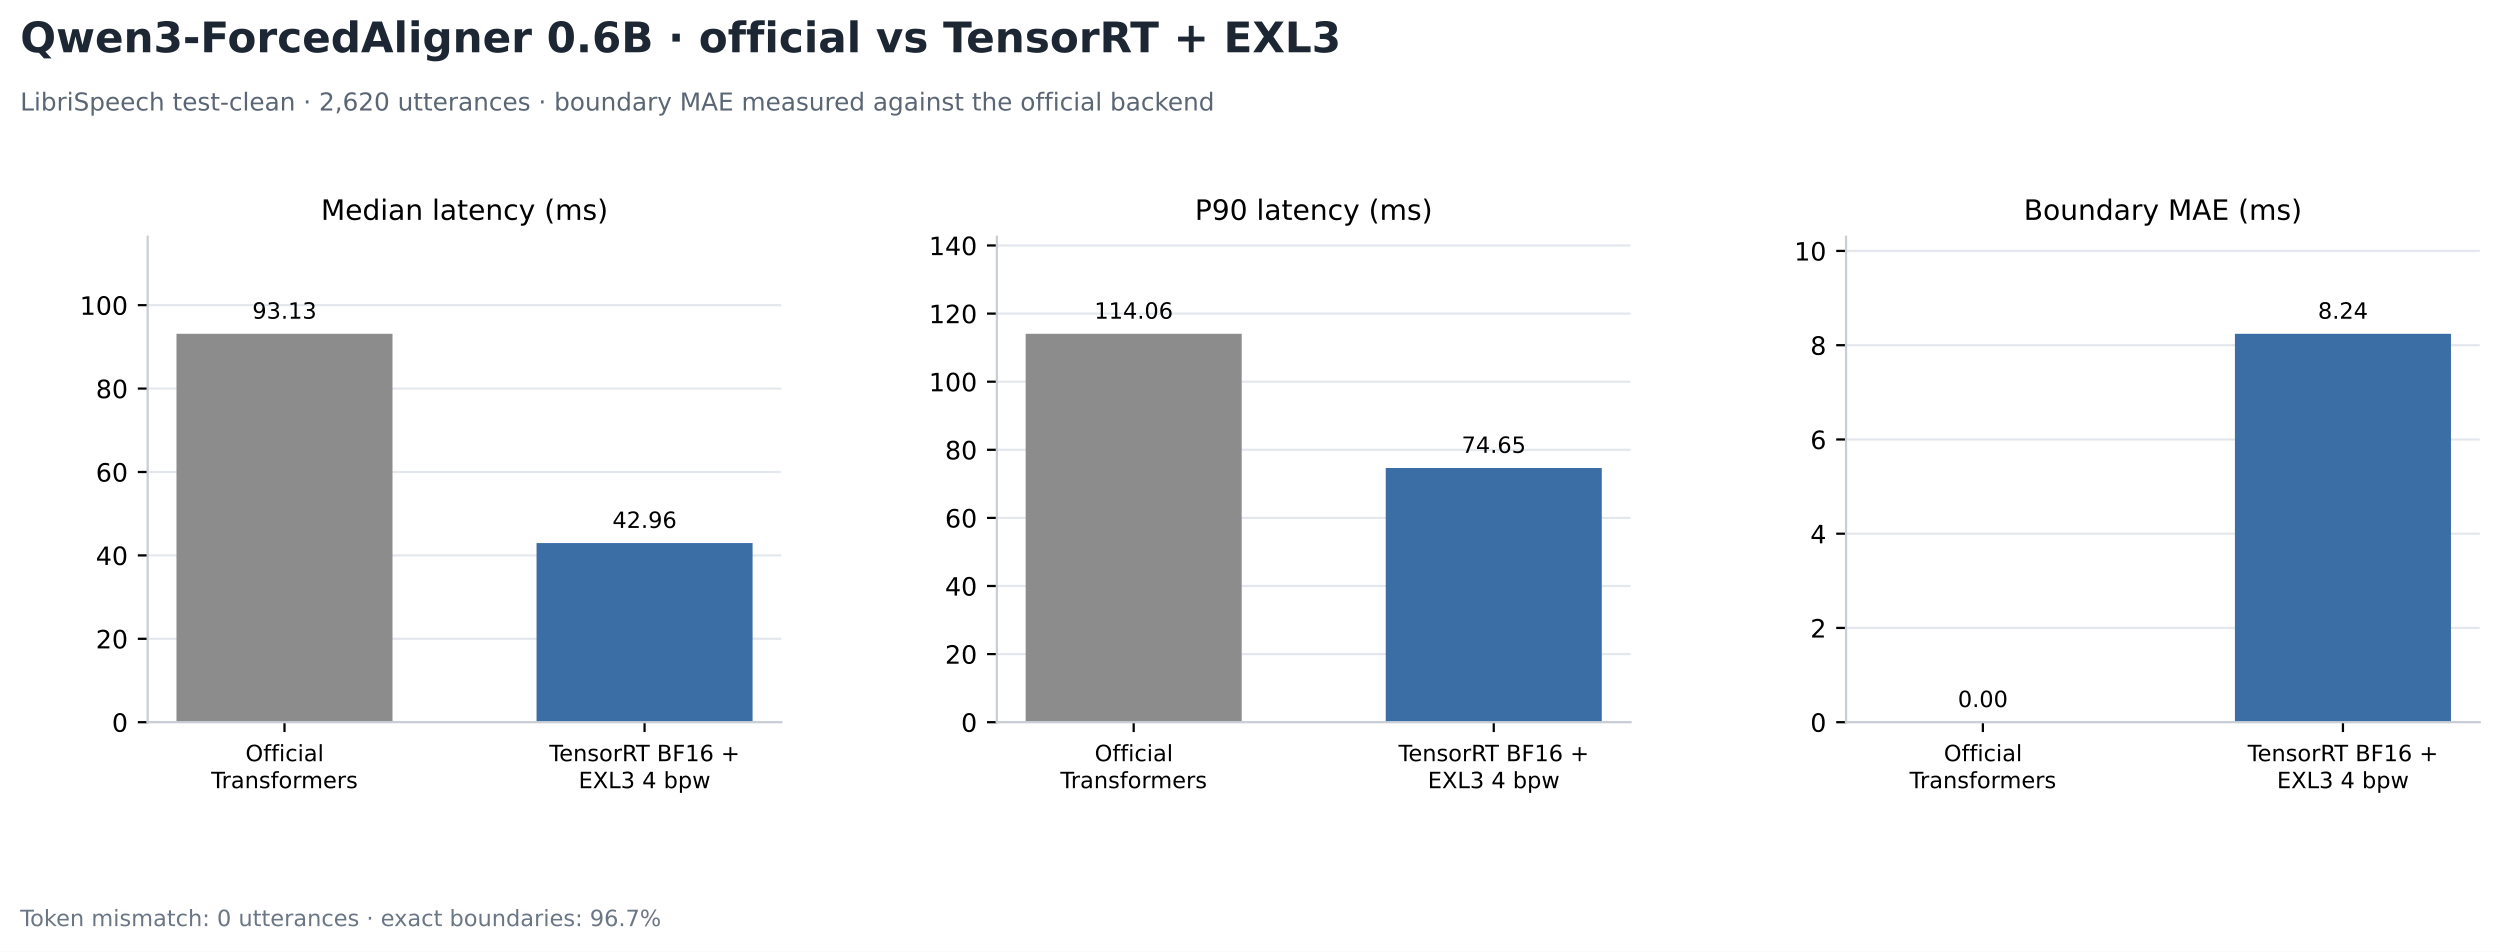
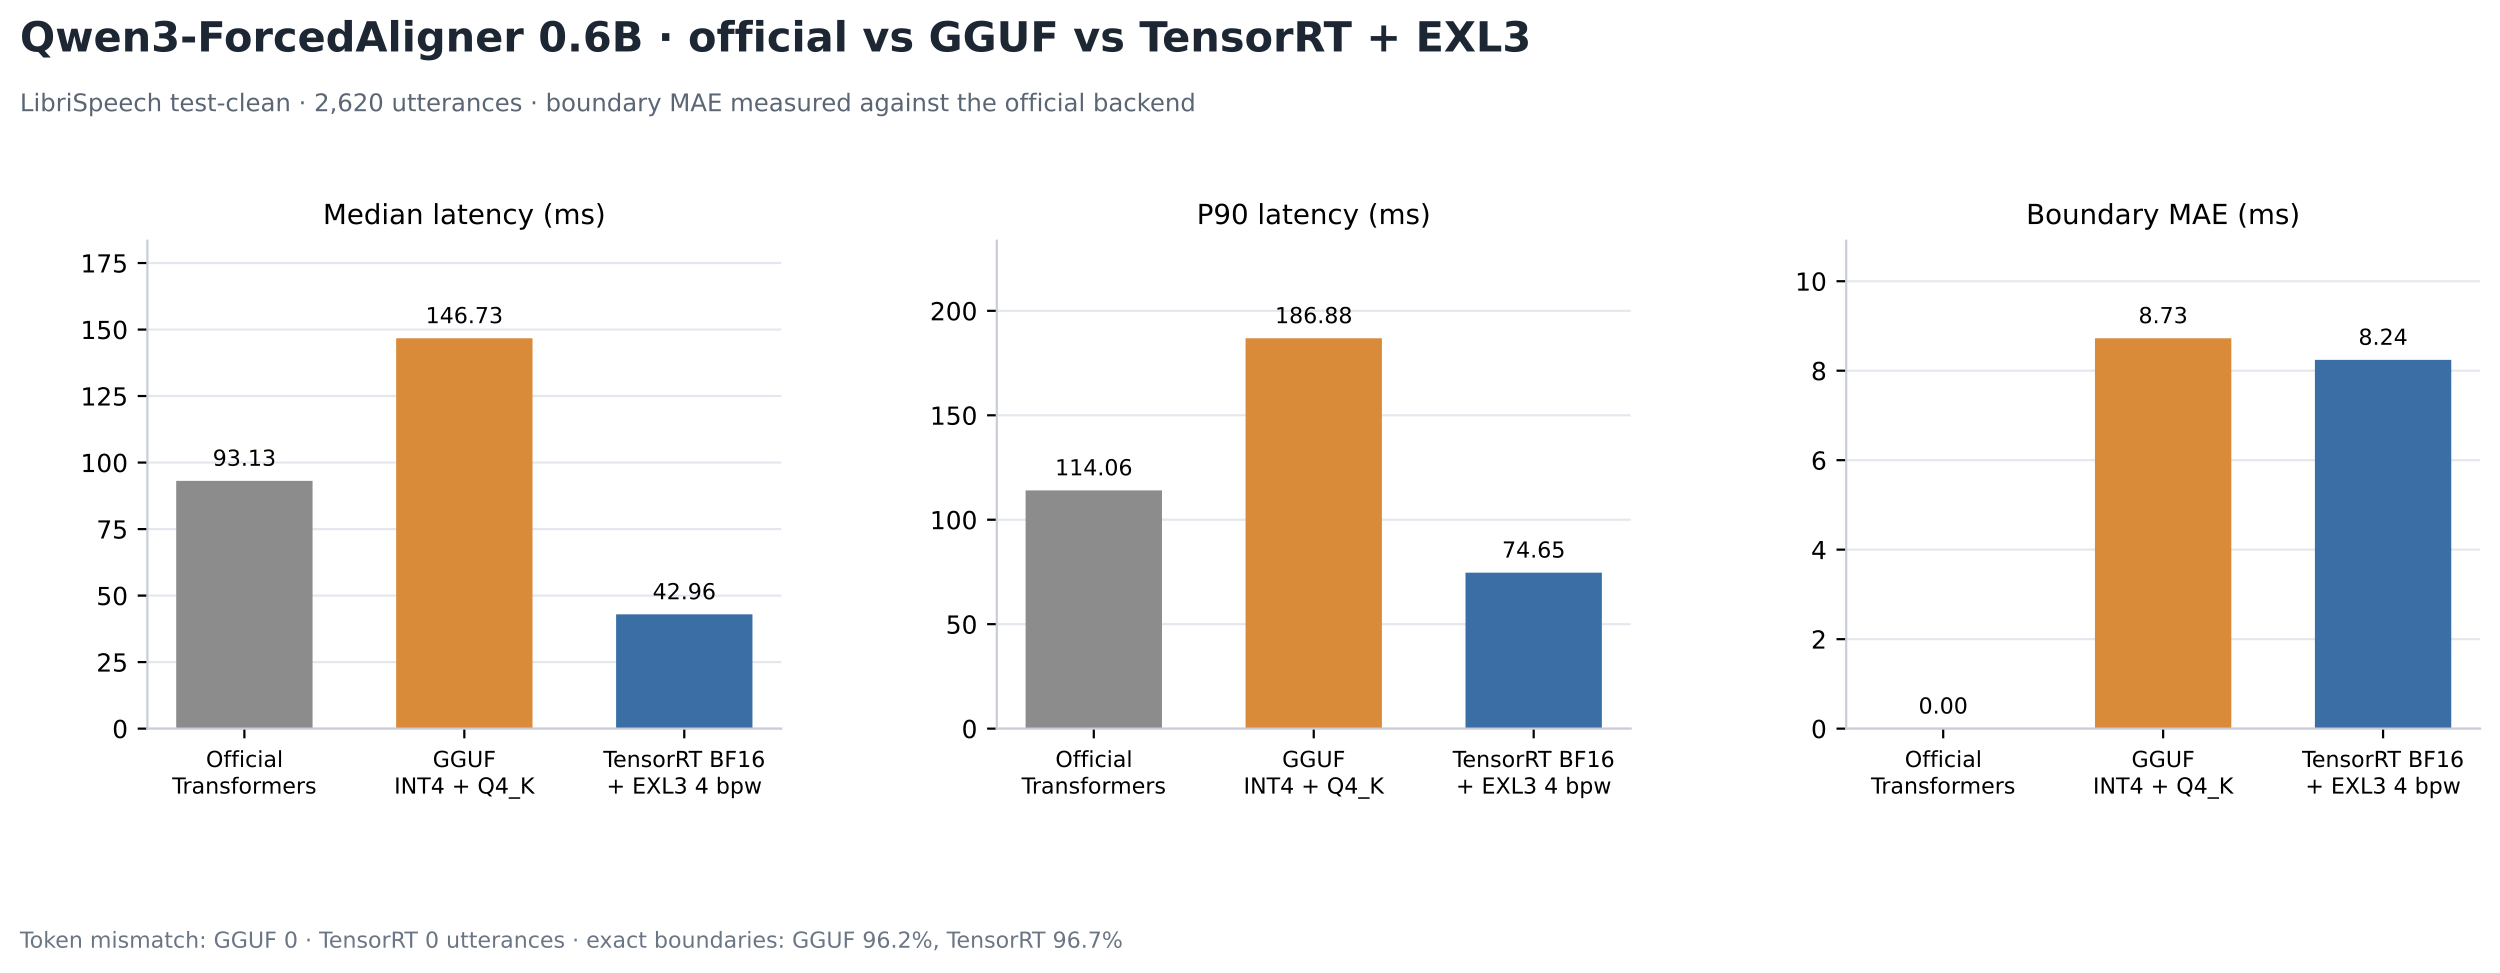
- <svg xmlns="http://www.w3.org/2000/svg" xmlns:xlink="http://www.w3.org/1999/xlink" width="889.848pt" height="338.76pt" viewBox="0 0 889.848 338.76" version="1.1">
+ <svg xmlns="http://www.w3.org/2000/svg" xmlns:xlink="http://www.w3.org/1999/xlink" width="903.744pt" height="351.72pt" viewBox="0 0 903.744 351.72" version="1.1">
  <defs>
    <style type="text/css">*{stroke-linejoin: round; stroke-linecap: butt}</style>
  </defs>
  <g id="figure_1">
    <g id="patch_1">
-       <path d="M 0 338.76 L 889.848 338.76 L 889.848 0 L 0 0 z " style="fill: #ffffff" />
+       <path d="M 0 351.72 L 903.744 351.72 L 903.744 0 L 0 0 z " style="fill: #ffffff" />
    </g>
    <g id="axes_1">
      <g id="patch_2">
-         <path d="M 52.56 257.062 L 278.127 257.062 L 278.127 84.262 L 52.56 84.262 z " style="fill: #ffffff" />
+         <path d="M 53.28 263.398 L 282.428 263.398 L 282.428 86.998 L 53.28 86.998 z " style="fill: #ffffff" />
      </g>
      <g id="matplotlib.axis_1">
        <g id="xtick_1">
          <g id="line2d_1">
            <defs>
-               <path id="md175de8ed1" d="M 0 0 L 0 3.5 " style="stroke: #000000; stroke-width: 0.8" />
+               <path id="ma79b40d5ea" d="M 0 0 L 0 3.5 " style="stroke: #000000; stroke-width: 0.8" />
            </defs>
            <g>
-               <use xlink:href="#md175de8ed1" x="101.262" y="257.062" style="stroke: #000000; stroke-width: 0.8" />
+               <use xlink:href="#ma79b40d5ea" x="88.344" y="263.398" style="stroke: #000000; stroke-width: 0.8" />
            </g>
          </g>
          <g id="text_1">
-             <text style="font-size: 8px; font-family: 'DejaVu Sans'" transform="translate(87.37268 270.9412)">Official</text>
-             <text style="font-size: 8px; font-family: 'DejaVu Sans'" transform="translate(75.17705 280.5434)">Transformers</text>
+             <text style="font-size: 8px; font-family: 'DejaVu Sans'" transform="translate(74.45454 277.2772)">Official</text>
+             <text style="font-size: 8px; font-family: 'DejaVu Sans'" transform="translate(62.25891 286.8794)">Transformers</text>
          </g>
        </g>
        <g id="xtick_2">
          <g id="line2d_2">
            <g>
-               <use xlink:href="#md175de8ed1" x="229.425" y="257.062" style="stroke: #000000; stroke-width: 0.8" />
+               <use xlink:href="#ma79b40d5ea" x="167.854" y="263.398" style="stroke: #000000; stroke-width: 0.8" />
            </g>
          </g>
          <g id="text_2">
-             <text style="font-size: 8px; font-family: 'DejaVu Sans'" transform="translate(195.5291 270.9406)">TensorRT BF16 +</text>
-             <text style="font-size: 8px; font-family: 'DejaVu Sans'" transform="translate(205.9466 280.5428)">EXL3 4 bpw</text>
+             <text style="font-size: 8px; font-family: 'DejaVu Sans'" transform="translate(156.427 277.2766)">GGUF</text>
+             <text style="font-size: 8px; font-family: 'DejaVu Sans'" transform="translate(142.482 286.8781)">INT4 + Q4_K</text>
+           </g>
+         </g>
+         <g id="xtick_3">
+           <g id="line2d_3">
+             <g>
+               <use xlink:href="#ma79b40d5ea" x="247.364" y="263.398" style="stroke: #000000; stroke-width: 0.8" />
+             </g>
+           </g>
+           <g id="text_3">
+             <text style="font-size: 8px; font-family: 'DejaVu Sans'" transform="translate(218.0908 277.2766)">TensorRT BF16</text>
+             <text style="font-size: 8px; font-family: 'DejaVu Sans'" transform="translate(219.262 286.8788)">+ EXL3 4 bpw</text>
          </g>
        </g>
      </g>
      <g id="matplotlib.axis_2">
        <g id="ytick_1">
-           <g id="line2d_3">
-             <path d="M 52.56 257.062 L 278.127 257.062 " clip-path="url(#p3c42b5c8c5)" style="fill: none; stroke: #e4e8ee; stroke-width: 0.8; stroke-linecap: square" />
-           </g>
          <g id="line2d_4">
+             <path d="M 53.28 263.398 L 282.428 263.398 " clip-path="url(#p1f437b893e)" style="fill: none; stroke: #e4e8ee; stroke-width: 0.8; stroke-linecap: square" />
+           </g>
+           <g id="line2d_5">
            <defs>
-               <path id="m5e5b3e5c94" d="M 0 0 L -3.5 0 " style="stroke: #000000; stroke-width: 0.8" />
+               <path id="m1ba418ed7f" d="M 0 0 L -3.5 0 " style="stroke: #000000; stroke-width: 0.8" />
            </defs>
            <g>
-               <use xlink:href="#m5e5b3e5c94" x="52.56" y="257.062" style="stroke: #000000; stroke-width: 0.8" />
-             </g>
-           </g>
-           <g id="text_3">
-             <text style="font-size: 9px; font-family: 'DejaVu Sans'; text-anchor: end" x="45.56" y="260.481" transform="rotate(-0 45.56 260.4806)">0</text>
+               <use xlink:href="#m1ba418ed7f" x="53.28" y="263.398" style="stroke: #000000; stroke-width: 0.8" />
+             </g>
+           </g>
+           <g id="text_4">
+             <text style="font-size: 9px; font-family: 'DejaVu Sans'; text-anchor: end" x="46.28" y="266.817" transform="rotate(-0 46.28 266.8166)">0</text>
          </g>
        </g>
        <g id="ytick_2">
-           <g id="line2d_5">
-             <path d="M 52.56 227.373 L 278.127 227.373 " clip-path="url(#p3c42b5c8c5)" style="fill: none; stroke: #e4e8ee; stroke-width: 0.8; stroke-linecap: square" />
-           </g>
          <g id="line2d_6">
-             <g>
-               <use xlink:href="#m5e5b3e5c94" x="52.56" y="227.373" style="stroke: #000000; stroke-width: 0.8" />
-             </g>
-           </g>
-           <g id="text_4">
-             <text style="font-size: 9px; font-family: 'DejaVu Sans'; text-anchor: end" x="45.56" y="230.792" transform="rotate(-0 45.56 230.7923)">20</text>
+             <path d="M 53.28 239.353 L 282.428 239.353 " clip-path="url(#p1f437b893e)" style="fill: none; stroke: #e4e8ee; stroke-width: 0.8; stroke-linecap: square" />
+           </g>
+           <g id="line2d_7">
+             <g>
+               <use xlink:href="#m1ba418ed7f" x="53.28" y="239.353" style="stroke: #000000; stroke-width: 0.8" />
+             </g>
+           </g>
+           <g id="text_5">
+             <text style="font-size: 9px; font-family: 'DejaVu Sans'; text-anchor: end" x="46.28" y="242.772" transform="rotate(-0 46.28 242.7719)">25</text>
          </g>
        </g>
        <g id="ytick_3">
-           <g id="line2d_7">
-             <path d="M 52.56 197.685 L 278.127 197.685 " clip-path="url(#p3c42b5c8c5)" style="fill: none; stroke: #e4e8ee; stroke-width: 0.8; stroke-linecap: square" />
-           </g>
          <g id="line2d_8">
-             <g>
-               <use xlink:href="#m5e5b3e5c94" x="52.56" y="197.685" style="stroke: #000000; stroke-width: 0.8" />
-             </g>
-           </g>
-           <g id="text_5">
-             <text style="font-size: 9px; font-family: 'DejaVu Sans'; text-anchor: end" x="45.56" y="201.104" transform="rotate(-0 45.56 201.104)">40</text>
+             <path d="M 53.28 215.308 L 282.428 215.308 " clip-path="url(#p1f437b893e)" style="fill: none; stroke: #e4e8ee; stroke-width: 0.8; stroke-linecap: square" />
+           </g>
+           <g id="line2d_9">
+             <g>
+               <use xlink:href="#m1ba418ed7f" x="53.28" y="215.308" style="stroke: #000000; stroke-width: 0.8" />
+             </g>
+           </g>
+           <g id="text_6">
+             <text style="font-size: 9px; font-family: 'DejaVu Sans'; text-anchor: end" x="46.28" y="218.727" transform="rotate(-0 46.28 218.7272)">50</text>
          </g>
        </g>
        <g id="ytick_4">
-           <g id="line2d_9">
-             <path d="M 52.56 167.997 L 278.127 167.997 " clip-path="url(#p3c42b5c8c5)" style="fill: none; stroke: #e4e8ee; stroke-width: 0.8; stroke-linecap: square" />
-           </g>
          <g id="line2d_10">
-             <g>
-               <use xlink:href="#m5e5b3e5c94" x="52.56" y="167.997" style="stroke: #000000; stroke-width: 0.8" />
-             </g>
-           </g>
-           <g id="text_6">
-             <text style="font-size: 9px; font-family: 'DejaVu Sans'; text-anchor: end" x="45.56" y="171.416" transform="rotate(-0 45.56 171.4157)">60</text>
+             <path d="M 53.28 191.264 L 282.428 191.264 " clip-path="url(#p1f437b893e)" style="fill: none; stroke: #e4e8ee; stroke-width: 0.8; stroke-linecap: square" />
+           </g>
+           <g id="line2d_11">
+             <g>
+               <use xlink:href="#m1ba418ed7f" x="53.28" y="191.264" style="stroke: #000000; stroke-width: 0.8" />
+             </g>
+           </g>
+           <g id="text_7">
+             <text style="font-size: 9px; font-family: 'DejaVu Sans'; text-anchor: end" x="46.28" y="194.682" transform="rotate(-0 46.28 194.6825)">75</text>
          </g>
        </g>
        <g id="ytick_5">
-           <g id="line2d_11">
-             <path d="M 52.56 138.308 L 278.127 138.308 " clip-path="url(#p3c42b5c8c5)" style="fill: none; stroke: #e4e8ee; stroke-width: 0.8; stroke-linecap: square" />
-           </g>
          <g id="line2d_12">
-             <g>
-               <use xlink:href="#m5e5b3e5c94" x="52.56" y="138.308" style="stroke: #000000; stroke-width: 0.8" />
-             </g>
-           </g>
-           <g id="text_7">
-             <text style="font-size: 9px; font-family: 'DejaVu Sans'; text-anchor: end" x="45.56" y="141.727" transform="rotate(-0 45.56 141.7273)">80</text>
+             <path d="M 53.28 167.219 L 282.428 167.219 " clip-path="url(#p1f437b893e)" style="fill: none; stroke: #e4e8ee; stroke-width: 0.8; stroke-linecap: square" />
+           </g>
+           <g id="line2d_13">
+             <g>
+               <use xlink:href="#m1ba418ed7f" x="53.28" y="167.219" style="stroke: #000000; stroke-width: 0.8" />
+             </g>
+           </g>
+           <g id="text_8">
+             <text style="font-size: 9px; font-family: 'DejaVu Sans'; text-anchor: end" x="46.28" y="170.638" transform="rotate(-0 46.28 170.6378)">100</text>
          </g>
        </g>
        <g id="ytick_6">
-           <g id="line2d_13">
-             <path d="M 52.56 108.62 L 278.127 108.62 " clip-path="url(#p3c42b5c8c5)" style="fill: none; stroke: #e4e8ee; stroke-width: 0.8; stroke-linecap: square" />
-           </g>
          <g id="line2d_14">
-             <g>
-               <use xlink:href="#m5e5b3e5c94" x="52.56" y="108.62" style="stroke: #000000; stroke-width: 0.8" />
-             </g>
-           </g>
-           <g id="text_8">
-             <text style="font-size: 9px; font-family: 'DejaVu Sans'; text-anchor: end" x="45.56" y="112.039" transform="rotate(-0 45.56 112.039)">100</text>
+             <path d="M 53.28 143.174 L 282.428 143.174 " clip-path="url(#p1f437b893e)" style="fill: none; stroke: #e4e8ee; stroke-width: 0.8; stroke-linecap: square" />
+           </g>
+           <g id="line2d_15">
+             <g>
+               <use xlink:href="#m1ba418ed7f" x="53.28" y="143.174" style="stroke: #000000; stroke-width: 0.8" />
+             </g>
+           </g>
+           <g id="text_9">
+             <text style="font-size: 9px; font-family: 'DejaVu Sans'; text-anchor: end" x="46.28" y="146.593" transform="rotate(-0 46.28 146.593)">125</text>
+           </g>
+         </g>
+         <g id="ytick_7">
+           <g id="line2d_16">
+             <path d="M 53.28 119.129 L 282.428 119.129 " clip-path="url(#p1f437b893e)" style="fill: none; stroke: #e4e8ee; stroke-width: 0.8; stroke-linecap: square" />
+           </g>
+           <g id="line2d_17">
+             <g>
+               <use xlink:href="#m1ba418ed7f" x="53.28" y="119.129" style="stroke: #000000; stroke-width: 0.8" />
+             </g>
+           </g>
+           <g id="text_10">
+             <text style="font-size: 9px; font-family: 'DejaVu Sans'; text-anchor: end" x="46.28" y="122.548" transform="rotate(-0 46.28 122.5483)">150</text>
+           </g>
+         </g>
+         <g id="ytick_8">
+           <g id="line2d_18">
+             <path d="M 53.28 95.085 L 282.428 95.085 " clip-path="url(#p1f437b893e)" style="fill: none; stroke: #e4e8ee; stroke-width: 0.8; stroke-linecap: square" />
+           </g>
+           <g id="line2d_19">
+             <g>
+               <use xlink:href="#m1ba418ed7f" x="53.28" y="95.085" style="stroke: #000000; stroke-width: 0.8" />
+             </g>
+           </g>
+           <g id="text_11">
+             <text style="font-size: 9px; font-family: 'DejaVu Sans'; text-anchor: end" x="46.28" y="98.504" transform="rotate(-0 46.28 98.50362)">175</text>
          </g>
        </g>
      </g>
      <g id="patch_3">
-         <path d="M 62.813 257.062 L 139.711 257.062 L 139.711 118.822 L 62.813 118.822 z " clip-path="url(#p3c42b5c8c5)" style="fill: #8c8c8c" />
+         <path d="M 63.696 263.398 L 112.992 263.398 L 112.992 173.829 L 63.696 173.829 z " clip-path="url(#p1f437b893e)" style="fill: #8c8c8c" />
      </g>
      <g id="patch_4">
-         <path d="M 190.976 257.062 L 267.874 257.062 L 267.874 193.295 L 190.976 193.295 z " clip-path="url(#p3c42b5c8c5)" style="fill: #3b6ea5" />
+         <path d="M 143.206 263.398 L 192.502 263.398 L 192.502 122.278 L 143.206 122.278 z " clip-path="url(#p1f437b893e)" style="fill: #d98b3a" />
      </g>
      <g id="patch_5">
-         <path d="M 52.56 257.062 L 52.56 84.262 " style="fill: none; stroke: #c9ced6; stroke-width: 0.8; stroke-linejoin: miter; stroke-linecap: square" />
+         <path d="M 222.716 263.398 L 272.012 263.398 L 272.012 222.082 L 222.716 222.082 z " clip-path="url(#p1f437b893e)" style="fill: #3b6ea5" />
      </g>
      <g id="patch_6">
-         <path d="M 52.56 257.062 L 278.127 257.062 " style="fill: none; stroke: #c9ced6; stroke-width: 0.8; stroke-linejoin: miter; stroke-linecap: square" />
-       </g>
-       <g id="text_9">
-         <text style="font-size: 8px; font-family: 'DejaVu Sans'; text-anchor: middle" x="101.262" y="113.444" transform="rotate(-0 101.2621 113.4438)">93.13</text>
-       </g>
-       <g id="text_10">
-         <text style="font-size: 8px; font-family: 'DejaVu Sans'; text-anchor: middle" x="229.425" y="187.917" transform="rotate(-0 229.4253 187.917)">42.96</text>
-       </g>
-       <g id="text_11">
-         <text style="font-size: 10px; font-family: 'DejaVu Sans'; text-anchor: middle" x="165.344" y="78.262" transform="rotate(-0 165.3437 78.26166)">Median latency (ms)</text>
+         <path d="M 53.28 263.398 L 53.28 86.998 " style="fill: none; stroke: #c9ced6; stroke-width: 0.8; stroke-linejoin: miter; stroke-linecap: square" />
+       </g>
+       <g id="patch_7">
+         <path d="M 53.28 263.398 L 282.428 263.398 " style="fill: none; stroke: #c9ced6; stroke-width: 0.8; stroke-linejoin: miter; stroke-linecap: square" />
+       </g>
+       <g id="text_12">
+         <text style="font-size: 8px; font-family: 'DejaVu Sans'; text-anchor: middle" x="88.344" y="168.379" transform="rotate(-0 88.34391 168.3788)">93.13</text>
+       </g>
+       <g id="text_13">
+         <text style="font-size: 8px; font-family: 'DejaVu Sans'; text-anchor: middle" x="167.854" y="116.828" transform="rotate(-0 167.8539 116.8278)">146.73</text>
+       </g>
+       <g id="text_14">
+         <text style="font-size: 8px; font-family: 'DejaVu Sans'; text-anchor: middle" x="247.364" y="216.632" transform="rotate(-0 247.3639 216.6318)">42.96</text>
+       </g>
+       <g id="text_15">
+         <text style="font-size: 10px; font-family: 'DejaVu Sans'; text-anchor: middle" x="167.854" y="80.998" transform="rotate(-0 167.8539 80.99766)">Median latency (ms)</text>
      </g>
    </g>
    <g id="axes_2">
-       <g id="patch_7">
-         <path d="M 354.82 257.062 L 580.388 257.062 L 580.388 84.262 L 354.82 84.262 z " style="fill: #ffffff" />
+       <g id="patch_8">
+         <path d="M 360.338 263.398 L 589.486 263.398 L 589.486 86.998 L 360.338 86.998 z " style="fill: #ffffff" />
      </g>
      <g id="matplotlib.axis_3">
-         <g id="xtick_3">
-           <g id="line2d_15">
-             <g>
-               <use xlink:href="#md175de8ed1" x="403.522" y="257.062" style="stroke: #000000; stroke-width: 0.8" />
-             </g>
-           </g>
-           <g id="text_12">
-             <text style="font-size: 8px; font-family: 'DejaVu Sans'" transform="translate(389.633 270.9412)">Official</text>
-             <text style="font-size: 8px; font-family: 'DejaVu Sans'" transform="translate(377.4374 280.5434)">Transformers</text>
-           </g>
-         </g>
        <g id="xtick_4">
-           <g id="line2d_16">
-             <g>
-               <use xlink:href="#md175de8ed1" x="531.686" y="257.062" style="stroke: #000000; stroke-width: 0.8" />
-             </g>
-           </g>
-           <g id="text_13">
-             <text style="font-size: 8px; font-family: 'DejaVu Sans'" transform="translate(497.7894 270.9406)">TensorRT BF16 +</text>
-             <text style="font-size: 8px; font-family: 'DejaVu Sans'" transform="translate(508.2069 280.5428)">EXL3 4 bpw</text>
+           <g id="line2d_20">
+             <g>
+               <use xlink:href="#ma79b40d5ea" x="395.402" y="263.398" style="stroke: #000000; stroke-width: 0.8" />
+             </g>
+           </g>
+           <g id="text_16">
+             <text style="font-size: 8px; font-family: 'DejaVu Sans'" transform="translate(381.5126 277.2772)">Official</text>
+             <text style="font-size: 8px; font-family: 'DejaVu Sans'" transform="translate(369.317 286.8794)">Transformers</text>
+           </g>
+         </g>
+         <g id="xtick_5">
+           <g id="line2d_21">
+             <g>
+               <use xlink:href="#ma79b40d5ea" x="474.912" y="263.398" style="stroke: #000000; stroke-width: 0.8" />
+             </g>
+           </g>
+           <g id="text_17">
+             <text style="font-size: 8px; font-family: 'DejaVu Sans'" transform="translate(463.4851 277.2766)">GGUF</text>
+             <text style="font-size: 8px; font-family: 'DejaVu Sans'" transform="translate(449.5401 286.8781)">INT4 + Q4_K</text>
+           </g>
+         </g>
+         <g id="xtick_6">
+           <g id="line2d_22">
+             <g>
+               <use xlink:href="#ma79b40d5ea" x="554.422" y="263.398" style="stroke: #000000; stroke-width: 0.8" />
+             </g>
+           </g>
+           <g id="text_18">
+             <text style="font-size: 8px; font-family: 'DejaVu Sans'" transform="translate(525.1489 277.2766)">TensorRT BF16</text>
+             <text style="font-size: 8px; font-family: 'DejaVu Sans'" transform="translate(526.3201 286.8788)">+ EXL3 4 bpw</text>
          </g>
        </g>
      </g>
      <g id="matplotlib.axis_4">
-         <g id="ytick_7">
-           <g id="line2d_17">
-             <path d="M 354.82 257.062 L 580.388 257.062 " clip-path="url(#p8c35200405)" style="fill: none; stroke: #e4e8ee; stroke-width: 0.8; stroke-linecap: square" />
-           </g>
-           <g id="line2d_18">
-             <g>
-               <use xlink:href="#m5e5b3e5c94" x="354.82" y="257.062" style="stroke: #000000; stroke-width: 0.8" />
-             </g>
-           </g>
-           <g id="text_14">
-             <text style="font-size: 9px; font-family: 'DejaVu Sans'; text-anchor: end" x="347.82" y="260.481" transform="rotate(-0 347.8203 260.4806)">0</text>
-           </g>
-         </g>
-         <g id="ytick_8">
-           <g id="line2d_19">
-             <path d="M 354.82 232.821 L 580.388 232.821 " clip-path="url(#p8c35200405)" style="fill: none; stroke: #e4e8ee; stroke-width: 0.8; stroke-linecap: square" />
-           </g>
-           <g id="line2d_20">
-             <g>
-               <use xlink:href="#m5e5b3e5c94" x="354.82" y="232.821" style="stroke: #000000; stroke-width: 0.8" />
-             </g>
-           </g>
-           <g id="text_15">
-             <text style="font-size: 9px; font-family: 'DejaVu Sans'; text-anchor: end" x="347.82" y="236.24" transform="rotate(-0 347.8203 236.2402)">20</text>
-           </g>
-         </g>
        <g id="ytick_9">
-           <g id="line2d_21">
-             <path d="M 354.82 208.581 L 580.388 208.581 " clip-path="url(#p8c35200405)" style="fill: none; stroke: #e4e8ee; stroke-width: 0.8; stroke-linecap: square" />
-           </g>
-           <g id="line2d_22">
-             <g>
-               <use xlink:href="#m5e5b3e5c94" x="354.82" y="208.581" style="stroke: #000000; stroke-width: 0.8" />
-             </g>
-           </g>
-           <g id="text_16">
-             <text style="font-size: 9px; font-family: 'DejaVu Sans'; text-anchor: end" x="347.82" y="212" transform="rotate(-0 347.8203 211.9998)">40</text>
+           <g id="line2d_23">
+             <path d="M 360.338 263.398 L 589.486 263.398 " clip-path="url(#p39796b5b03)" style="fill: none; stroke: #e4e8ee; stroke-width: 0.8; stroke-linecap: square" />
+           </g>
+           <g id="line2d_24">
+             <g>
+               <use xlink:href="#m1ba418ed7f" x="360.338" y="263.398" style="stroke: #000000; stroke-width: 0.8" />
+             </g>
+           </g>
+           <g id="text_19">
+             <text style="font-size: 9px; font-family: 'DejaVu Sans'; text-anchor: end" x="353.338" y="266.817" transform="rotate(-0 353.3381 266.8166)">0</text>
          </g>
        </g>
        <g id="ytick_10">
-           <g id="line2d_23">
-             <path d="M 354.82 184.34 L 580.388 184.34 " clip-path="url(#p8c35200405)" style="fill: none; stroke: #e4e8ee; stroke-width: 0.8; stroke-linecap: square" />
-           </g>
-           <g id="line2d_24">
-             <g>
-               <use xlink:href="#m5e5b3e5c94" x="354.82" y="184.34" style="stroke: #000000; stroke-width: 0.8" />
-             </g>
-           </g>
-           <g id="text_17">
-             <text style="font-size: 9px; font-family: 'DejaVu Sans'; text-anchor: end" x="347.82" y="187.759" transform="rotate(-0 347.8203 187.7594)">60</text>
+           <g id="line2d_25">
+             <path d="M 360.338 225.641 L 589.486 225.641 " clip-path="url(#p39796b5b03)" style="fill: none; stroke: #e4e8ee; stroke-width: 0.8; stroke-linecap: square" />
+           </g>
+           <g id="line2d_26">
+             <g>
+               <use xlink:href="#m1ba418ed7f" x="360.338" y="225.641" style="stroke: #000000; stroke-width: 0.8" />
+             </g>
+           </g>
+           <g id="text_20">
+             <text style="font-size: 9px; font-family: 'DejaVu Sans'; text-anchor: end" x="353.338" y="229.06" transform="rotate(-0 353.3381 229.0598)">50</text>
          </g>
        </g>
        <g id="ytick_11">
-           <g id="line2d_25">
-             <path d="M 354.82 160.1 L 580.388 160.1 " clip-path="url(#p8c35200405)" style="fill: none; stroke: #e4e8ee; stroke-width: 0.8; stroke-linecap: square" />
-           </g>
-           <g id="line2d_26">
-             <g>
-               <use xlink:href="#m5e5b3e5c94" x="354.82" y="160.1" style="stroke: #000000; stroke-width: 0.8" />
-             </g>
-           </g>
-           <g id="text_18">
-             <text style="font-size: 9px; font-family: 'DejaVu Sans'; text-anchor: end" x="347.82" y="163.519" transform="rotate(-0 347.8203 163.519)">80</text>
+           <g id="line2d_27">
+             <path d="M 360.338 187.884 L 589.486 187.884 " clip-path="url(#p39796b5b03)" style="fill: none; stroke: #e4e8ee; stroke-width: 0.8; stroke-linecap: square" />
+           </g>
+           <g id="line2d_28">
+             <g>
+               <use xlink:href="#m1ba418ed7f" x="360.338" y="187.884" style="stroke: #000000; stroke-width: 0.8" />
+             </g>
+           </g>
+           <g id="text_21">
+             <text style="font-size: 9px; font-family: 'DejaVu Sans'; text-anchor: end" x="353.338" y="191.303" transform="rotate(-0 353.3381 191.303)">100</text>
          </g>
        </g>
        <g id="ytick_12">
-           <g id="line2d_27">
-             <path d="M 354.82 135.86 L 580.388 135.86 " clip-path="url(#p8c35200405)" style="fill: none; stroke: #e4e8ee; stroke-width: 0.8; stroke-linecap: square" />
-           </g>
-           <g id="line2d_28">
-             <g>
-               <use xlink:href="#m5e5b3e5c94" x="354.82" y="135.86" style="stroke: #000000; stroke-width: 0.8" />
-             </g>
-           </g>
-           <g id="text_19">
-             <text style="font-size: 9px; font-family: 'DejaVu Sans'; text-anchor: end" x="347.82" y="139.279" transform="rotate(-0 347.8203 139.2786)">100</text>
+           <g id="line2d_29">
+             <path d="M 360.338 150.127 L 589.486 150.127 " clip-path="url(#p39796b5b03)" style="fill: none; stroke: #e4e8ee; stroke-width: 0.8; stroke-linecap: square" />
+           </g>
+           <g id="line2d_30">
+             <g>
+               <use xlink:href="#m1ba418ed7f" x="360.338" y="150.127" style="stroke: #000000; stroke-width: 0.8" />
+             </g>
+           </g>
+           <g id="text_22">
+             <text style="font-size: 9px; font-family: 'DejaVu Sans'; text-anchor: end" x="353.338" y="153.546" transform="rotate(-0 353.3381 153.5462)">150</text>
          </g>
        </g>
        <g id="ytick_13">
-           <g id="line2d_29">
-             <path d="M 354.82 111.619 L 580.388 111.619 " clip-path="url(#p8c35200405)" style="fill: none; stroke: #e4e8ee; stroke-width: 0.8; stroke-linecap: square" />
-           </g>
-           <g id="line2d_30">
-             <g>
-               <use xlink:href="#m5e5b3e5c94" x="354.82" y="111.619" style="stroke: #000000; stroke-width: 0.8" />
-             </g>
-           </g>
-           <g id="text_20">
-             <text style="font-size: 9px; font-family: 'DejaVu Sans'; text-anchor: end" x="347.82" y="115.038" transform="rotate(-0 347.8203 115.0382)">120</text>
-           </g>
-         </g>
+           <g id="line2d_31">
+             <path d="M 360.338 112.37 L 589.486 112.37 " clip-path="url(#p39796b5b03)" style="fill: none; stroke: #e4e8ee; stroke-width: 0.8; stroke-linecap: square" />
+           </g>
+           <g id="line2d_32">
+             <g>
+               <use xlink:href="#m1ba418ed7f" x="360.338" y="112.37" style="stroke: #000000; stroke-width: 0.8" />
+             </g>
+           </g>
+           <g id="text_23">
+             <text style="font-size: 9px; font-family: 'DejaVu Sans'; text-anchor: end" x="353.338" y="115.789" transform="rotate(-0 353.3381 115.7894)">200</text>
+           </g>
+         </g>
+       </g>
+       <g id="patch_9">
+         <path d="M 370.754 263.398 L 420.05 263.398 L 420.05 177.269 L 370.754 177.269 z " clip-path="url(#p39796b5b03)" style="fill: #8c8c8c" />
+       </g>
+       <g id="patch_10">
+         <path d="M 450.264 263.398 L 499.56 263.398 L 499.56 122.278 L 450.264 122.278 z " clip-path="url(#p39796b5b03)" style="fill: #d98b3a" />
+       </g>
+       <g id="patch_11">
+         <path d="M 529.774 263.398 L 579.07 263.398 L 579.07 207.025 L 529.774 207.025 z " clip-path="url(#p39796b5b03)" style="fill: #3b6ea5" />
+       </g>
+       <g id="patch_12">
+         <path d="M 360.338 263.398 L 360.338 86.998 " style="fill: none; stroke: #c9ced6; stroke-width: 0.8; stroke-linejoin: miter; stroke-linecap: square" />
+       </g>
+       <g id="patch_13">
+         <path d="M 360.338 263.398 L 589.486 263.398 " style="fill: none; stroke: #c9ced6; stroke-width: 0.8; stroke-linejoin: miter; stroke-linecap: square" />
+       </g>
+       <g id="text_24">
+         <text style="font-size: 8px; font-family: 'DejaVu Sans'; text-anchor: middle" x="395.402" y="171.819" transform="rotate(-0 395.402 171.8188)">114.06</text>
+       </g>
+       <g id="text_25">
+         <text style="font-size: 8px; font-family: 'DejaVu Sans'; text-anchor: middle" x="474.912" y="116.828" transform="rotate(-0 474.912 116.8278)">186.88</text>
+       </g>
+       <g id="text_26">
+         <text style="font-size: 8px; font-family: 'DejaVu Sans'; text-anchor: middle" x="554.422" y="201.575" transform="rotate(-0 554.422 201.5753)">74.65</text>
+       </g>
+       <g id="text_27">
+         <text style="font-size: 10px; font-family: 'DejaVu Sans'; text-anchor: middle" x="474.912" y="80.998" transform="rotate(-0 474.912 80.99766)">P90 latency (ms)</text>
+       </g>
+     </g>
+     <g id="axes_3">
+       <g id="patch_14">
+         <path d="M 667.396 263.398 L 896.544 263.398 L 896.544 86.998 L 667.396 86.998 z " style="fill: #ffffff" />
+       </g>
+       <g id="matplotlib.axis_5">
+         <g id="xtick_7">
+           <g id="line2d_33">
+             <g>
+               <use xlink:href="#ma79b40d5ea" x="702.46" y="263.398" style="stroke: #000000; stroke-width: 0.8" />
+             </g>
+           </g>
+           <g id="text_28">
+             <text style="font-size: 8px; font-family: 'DejaVu Sans'" transform="translate(688.5707 277.2772)">Official</text>
+             <text style="font-size: 8px; font-family: 'DejaVu Sans'" transform="translate(676.3751 286.8794)">Transformers</text>
+           </g>
+         </g>
+         <g id="xtick_8">
+           <g id="line2d_34">
+             <g>
+               <use xlink:href="#ma79b40d5ea" x="781.97" y="263.398" style="stroke: #000000; stroke-width: 0.8" />
+             </g>
+           </g>
+           <g id="text_29">
+             <text style="font-size: 8px; font-family: 'DejaVu Sans'" transform="translate(770.5432 277.2766)">GGUF</text>
+             <text style="font-size: 8px; font-family: 'DejaVu Sans'" transform="translate(756.5982 286.8781)">INT4 + Q4_K</text>
+           </g>
+         </g>
+         <g id="xtick_9">
+           <g id="line2d_35">
+             <g>
+               <use xlink:href="#ma79b40d5ea" x="861.48" y="263.398" style="stroke: #000000; stroke-width: 0.8" />
+             </g>
+           </g>
+           <g id="text_30">
+             <text style="font-size: 8px; font-family: 'DejaVu Sans'" transform="translate(832.207 277.2766)">TensorRT BF16</text>
+             <text style="font-size: 8px; font-family: 'DejaVu Sans'" transform="translate(833.3782 286.8788)">+ EXL3 4 bpw</text>
+           </g>
+         </g>
+       </g>
+       <g id="matplotlib.axis_6">
        <g id="ytick_14">
-           <g id="line2d_31">
-             <path d="M 354.82 87.379 L 580.388 87.379 " clip-path="url(#p8c35200405)" style="fill: none; stroke: #e4e8ee; stroke-width: 0.8; stroke-linecap: square" />
-           </g>
-           <g id="line2d_32">
-             <g>
-               <use xlink:href="#m5e5b3e5c94" x="354.82" y="87.379" style="stroke: #000000; stroke-width: 0.8" />
-             </g>
-           </g>
-           <g id="text_21">
-             <text style="font-size: 9px; font-family: 'DejaVu Sans'; text-anchor: end" x="347.82" y="90.798" transform="rotate(-0 347.8203 90.79777)">140</text>
-           </g>
-         </g>
-       </g>
-       <g id="patch_8">
-         <path d="M 365.073 257.062 L 441.971 257.062 L 441.971 118.822 L 365.073 118.822 z " clip-path="url(#p8c35200405)" style="fill: #8c8c8c" />
-       </g>
-       <g id="patch_9">
-         <path d="M 493.237 257.062 L 570.135 257.062 L 570.135 166.582 L 493.237 166.582 z " clip-path="url(#p8c35200405)" style="fill: #3b6ea5" />
-       </g>
-       <g id="patch_10">
-         <path d="M 354.82 257.062 L 354.82 84.262 " style="fill: none; stroke: #c9ced6; stroke-width: 0.8; stroke-linejoin: miter; stroke-linecap: square" />
-       </g>
-       <g id="patch_11">
-         <path d="M 354.82 257.062 L 580.388 257.062 " style="fill: none; stroke: #c9ced6; stroke-width: 0.8; stroke-linejoin: miter; stroke-linecap: square" />
-       </g>
-       <g id="text_22">
-         <text style="font-size: 8px; font-family: 'DejaVu Sans'; text-anchor: middle" x="403.522" y="113.444" transform="rotate(-0 403.5224 113.4438)">114.06</text>
-       </g>
-       <g id="text_23">
-         <text style="font-size: 8px; font-family: 'DejaVu Sans'; text-anchor: middle" x="531.686" y="161.204" transform="rotate(-0 531.6856 161.204)">74.65</text>
-       </g>
-       <g id="text_24">
-         <text style="font-size: 10px; font-family: 'DejaVu Sans'; text-anchor: middle" x="467.604" y="78.262" transform="rotate(-0 467.604 78.26166)">P90 latency (ms)</text>
-       </g>
-     </g>
-     <g id="axes_3">
-       <g id="patch_12">
-         <path d="M 657.081 257.062 L 882.648 257.062 L 882.648 84.262 L 657.081 84.262 z " style="fill: #ffffff" />
-       </g>
-       <g id="matplotlib.axis_5">
-         <g id="xtick_5">
-           <g id="line2d_33">
-             <g>
-               <use xlink:href="#md175de8ed1" x="705.783" y="257.062" style="stroke: #000000; stroke-width: 0.8" />
-             </g>
-           </g>
-           <g id="text_25">
-             <text style="font-size: 8px; font-family: 'DejaVu Sans'" transform="translate(691.8933 270.9412)">Official</text>
-             <text style="font-size: 8px; font-family: 'DejaVu Sans'" transform="translate(679.6977 280.5434)">Transformers</text>
-           </g>
-         </g>
-         <g id="xtick_6">
-           <g id="line2d_34">
-             <g>
-               <use xlink:href="#md175de8ed1" x="833.946" y="257.062" style="stroke: #000000; stroke-width: 0.8" />
-             </g>
-           </g>
-           <g id="text_26">
-             <text style="font-size: 8px; font-family: 'DejaVu Sans'" transform="translate(800.0497 270.9406)">TensorRT BF16 +</text>
-             <text style="font-size: 8px; font-family: 'DejaVu Sans'" transform="translate(810.4672 280.5428)">EXL3 4 bpw</text>
-           </g>
-         </g>
-       </g>
-       <g id="matplotlib.axis_6">
+           <g id="line2d_36">
+             <path d="M 667.396 263.398 L 896.544 263.398 " clip-path="url(#p72fe536c42)" style="fill: none; stroke: #e4e8ee; stroke-width: 0.8; stroke-linecap: square" />
+           </g>
+           <g id="line2d_37">
+             <g>
+               <use xlink:href="#m1ba418ed7f" x="667.396" y="263.398" style="stroke: #000000; stroke-width: 0.8" />
+             </g>
+           </g>
+           <g id="text_31">
+             <text style="font-size: 9px; font-family: 'DejaVu Sans'; text-anchor: end" x="660.396" y="266.817" transform="rotate(-0 660.3962 266.8166)">0</text>
+           </g>
+         </g>
        <g id="ytick_15">
-           <g id="line2d_35">
-             <path d="M 657.081 257.062 L 882.648 257.062 " clip-path="url(#pe092a80b50)" style="fill: none; stroke: #e4e8ee; stroke-width: 0.8; stroke-linecap: square" />
-           </g>
-           <g id="line2d_36">
-             <g>
-               <use xlink:href="#m5e5b3e5c94" x="657.081" y="257.062" style="stroke: #000000; stroke-width: 0.8" />
-             </g>
-           </g>
-           <g id="text_27">
-             <text style="font-size: 9px; font-family: 'DejaVu Sans'; text-anchor: end" x="650.081" y="260.481" transform="rotate(-0 650.0806 260.4806)">0</text>
+           <g id="line2d_38">
+             <path d="M 667.396 231.049 L 896.544 231.049 " clip-path="url(#p72fe536c42)" style="fill: none; stroke: #e4e8ee; stroke-width: 0.8; stroke-linecap: square" />
+           </g>
+           <g id="line2d_39">
+             <g>
+               <use xlink:href="#m1ba418ed7f" x="667.396" y="231.049" style="stroke: #000000; stroke-width: 0.8" />
+             </g>
+           </g>
+           <g id="text_32">
+             <text style="font-size: 9px; font-family: 'DejaVu Sans'; text-anchor: end" x="660.396" y="234.468" transform="rotate(-0 660.3962 234.4683)">2</text>
          </g>
        </g>
        <g id="ytick_16">
-           <g id="line2d_37">
-             <path d="M 657.081 223.513 L 882.648 223.513 " clip-path="url(#pe092a80b50)" style="fill: none; stroke: #e4e8ee; stroke-width: 0.8; stroke-linecap: square" />
-           </g>
-           <g id="line2d_38">
-             <g>
-               <use xlink:href="#m5e5b3e5c94" x="657.081" y="223.513" style="stroke: #000000; stroke-width: 0.8" />
-             </g>
-           </g>
-           <g id="text_28">
-             <text style="font-size: 9px; font-family: 'DejaVu Sans'; text-anchor: end" x="650.081" y="226.932" transform="rotate(-0 650.0806 226.9322)">2</text>
+           <g id="line2d_40">
+             <path d="M 667.396 198.701 L 896.544 198.701 " clip-path="url(#p72fe536c42)" style="fill: none; stroke: #e4e8ee; stroke-width: 0.8; stroke-linecap: square" />
+           </g>
+           <g id="line2d_41">
+             <g>
+               <use xlink:href="#m1ba418ed7f" x="667.396" y="198.701" style="stroke: #000000; stroke-width: 0.8" />
+             </g>
+           </g>
+           <g id="text_33">
+             <text style="font-size: 9px; font-family: 'DejaVu Sans'; text-anchor: end" x="660.396" y="202.12" transform="rotate(-0 660.3962 202.12)">4</text>
          </g>
        </g>
        <g id="ytick_17">
-           <g id="line2d_39">
-             <path d="M 657.081 189.965 L 882.648 189.965 " clip-path="url(#pe092a80b50)" style="fill: none; stroke: #e4e8ee; stroke-width: 0.8; stroke-linecap: square" />
-           </g>
-           <g id="line2d_40">
-             <g>
-               <use xlink:href="#m5e5b3e5c94" x="657.081" y="189.965" style="stroke: #000000; stroke-width: 0.8" />
-             </g>
-           </g>
-           <g id="text_29">
-             <text style="font-size: 9px; font-family: 'DejaVu Sans'; text-anchor: end" x="650.081" y="193.384" transform="rotate(-0 650.0806 193.3838)">4</text>
+           <g id="line2d_42">
+             <path d="M 667.396 166.353 L 896.544 166.353 " clip-path="url(#p72fe536c42)" style="fill: none; stroke: #e4e8ee; stroke-width: 0.8; stroke-linecap: square" />
+           </g>
+           <g id="line2d_43">
+             <g>
+               <use xlink:href="#m1ba418ed7f" x="667.396" y="166.353" style="stroke: #000000; stroke-width: 0.8" />
+             </g>
+           </g>
+           <g id="text_34">
+             <text style="font-size: 9px; font-family: 'DejaVu Sans'; text-anchor: end" x="660.396" y="169.772" transform="rotate(-0 660.3962 169.7717)">6</text>
          </g>
        </g>
        <g id="ytick_18">
-           <g id="line2d_41">
-             <path d="M 657.081 156.416 L 882.648 156.416 " clip-path="url(#pe092a80b50)" style="fill: none; stroke: #e4e8ee; stroke-width: 0.8; stroke-linecap: square" />
-           </g>
-           <g id="line2d_42">
-             <g>
-               <use xlink:href="#m5e5b3e5c94" x="657.081" y="156.416" style="stroke: #000000; stroke-width: 0.8" />
-             </g>
-           </g>
-           <g id="text_30">
-             <text style="font-size: 9px; font-family: 'DejaVu Sans'; text-anchor: end" x="650.081" y="159.835" transform="rotate(-0 650.0806 159.8353)">6</text>
+           <g id="line2d_44">
+             <path d="M 667.396 134.004 L 896.544 134.004 " clip-path="url(#p72fe536c42)" style="fill: none; stroke: #e4e8ee; stroke-width: 0.8; stroke-linecap: square" />
+           </g>
+           <g id="line2d_45">
+             <g>
+               <use xlink:href="#m1ba418ed7f" x="667.396" y="134.004" style="stroke: #000000; stroke-width: 0.8" />
+             </g>
+           </g>
+           <g id="text_35">
+             <text style="font-size: 9px; font-family: 'DejaVu Sans'; text-anchor: end" x="660.396" y="137.423" transform="rotate(-0 660.3962 137.4234)">8</text>
          </g>
        </g>
        <g id="ytick_19">
-           <g id="line2d_43">
-             <path d="M 657.081 122.868 L 882.648 122.868 " clip-path="url(#pe092a80b50)" style="fill: none; stroke: #e4e8ee; stroke-width: 0.8; stroke-linecap: square" />
-           </g>
-           <g id="line2d_44">
-             <g>
-               <use xlink:href="#m5e5b3e5c94" x="657.081" y="122.868" style="stroke: #000000; stroke-width: 0.8" />
-             </g>
-           </g>
-           <g id="text_31">
-             <text style="font-size: 9px; font-family: 'DejaVu Sans'; text-anchor: end" x="650.081" y="126.287" transform="rotate(-0 650.0806 126.2869)">8</text>
-           </g>
-         </g>
-         <g id="ytick_20">
-           <g id="line2d_45">
-             <path d="M 657.081 89.32 L 882.648 89.32 " clip-path="url(#pe092a80b50)" style="fill: none; stroke: #e4e8ee; stroke-width: 0.8; stroke-linecap: square" />
-           </g>
          <g id="line2d_46">
-             <g>
-               <use xlink:href="#m5e5b3e5c94" x="657.081" y="89.32" style="stroke: #000000; stroke-width: 0.8" />
-             </g>
-           </g>
-           <g id="text_32">
-             <text style="font-size: 9px; font-family: 'DejaVu Sans'; text-anchor: end" x="650.081" y="92.738" transform="rotate(-0 650.0806 92.73849)">10</text>
-           </g>
-         </g>
-       </g>
-       <g id="patch_13">
-         <path d="M 667.334 257.062 L 744.232 257.062 L 744.232 257.062 L 667.334 257.062 z " clip-path="url(#pe092a80b50)" style="fill: #8c8c8c" />
-       </g>
-       <g id="patch_14">
-         <path d="M 795.497 257.062 L 872.395 257.062 L 872.395 118.822 L 795.497 118.822 z " clip-path="url(#pe092a80b50)" style="fill: #3b6ea5" />
+             <path d="M 667.396 101.656 L 896.544 101.656 " clip-path="url(#p72fe536c42)" style="fill: none; stroke: #e4e8ee; stroke-width: 0.8; stroke-linecap: square" />
+           </g>
+           <g id="line2d_47">
+             <g>
+               <use xlink:href="#m1ba418ed7f" x="667.396" y="101.656" style="stroke: #000000; stroke-width: 0.8" />
+             </g>
+           </g>
+           <g id="text_36">
+             <text style="font-size: 9px; font-family: 'DejaVu Sans'; text-anchor: end" x="660.396" y="105.075" transform="rotate(-0 660.3962 105.0752)">10</text>
+           </g>
+         </g>
      </g>
      <g id="patch_15">
-         <path d="M 657.081 257.062 L 657.081 84.262 " style="fill: none; stroke: #c9ced6; stroke-width: 0.8; stroke-linejoin: miter; stroke-linecap: square" />
+         <path d="M 677.812 263.398 L 727.108 263.398 L 727.108 263.398 L 677.812 263.398 z " clip-path="url(#p72fe536c42)" style="fill: #8c8c8c" />
      </g>
      <g id="patch_16">
-         <path d="M 657.081 257.062 L 882.648 257.062 " style="fill: none; stroke: #c9ced6; stroke-width: 0.8; stroke-linejoin: miter; stroke-linecap: square" />
-       </g>
-       <g id="text_33">
-         <text style="font-size: 8px; font-family: 'DejaVu Sans'; text-anchor: middle" x="705.783" y="251.684" transform="rotate(-0 705.7827 251.6838)">0.00</text>
-       </g>
-       <g id="text_34">
-         <text style="font-size: 8px; font-family: 'DejaVu Sans'; text-anchor: middle" x="833.946" y="113.444" transform="rotate(-0 833.946 113.4438)">8.24</text>
-       </g>
-       <g id="text_35">
-         <text style="font-size: 10px; font-family: 'DejaVu Sans'; text-anchor: middle" x="769.864" y="78.262" transform="rotate(-0 769.8643 78.26166)">Boundary MAE (ms)</text>
-       </g>
-     </g>
-     <g id="text_36">
-       <text style="font-weight: 700; font-size: 15px; font-family: 'DejaVu Sans'; text-anchor: start; fill: #1d2733" x="7.2" y="18.598" transform="rotate(-0 7.2 18.59766)">Qwen3-ForcedAligner 0.6B · official vs TensorRT + EXL3</text>
-     </g>
-     <g id="text_37">
-       <text style="font-size: 8.8px; font-family: 'DejaVu Sans'; text-anchor: start; fill: #5b6675" x="7.2" y="39.334" transform="rotate(-0 7.2 39.33366)">LibriSpeech test-clean · 2,620 utterances · boundary MAE measured against the official backend</text>
-     </g>
-     <g id="text_38">
-       <text style="font-size: 8px; font-family: 'DejaVu Sans'; text-anchor: start; fill: #6b7685" x="7.2" y="329.638" transform="rotate(-0 7.2 329.6377)">Token mismatch: 0 utterances · exact boundaries: 96.7%</text>
+         <path d="M 757.322 263.398 L 806.618 263.398 L 806.618 122.278 L 757.322 122.278 z " clip-path="url(#p72fe536c42)" style="fill: #d98b3a" />
+       </g>
+       <g id="patch_17">
+         <path d="M 836.832 263.398 L 886.128 263.398 L 886.128 130.103 L 836.832 130.103 z " clip-path="url(#p72fe536c42)" style="fill: #3b6ea5" />
+       </g>
+       <g id="patch_18">
+         <path d="M 667.396 263.398 L 667.396 86.998 " style="fill: none; stroke: #c9ced6; stroke-width: 0.8; stroke-linejoin: miter; stroke-linecap: square" />
+       </g>
+       <g id="patch_19">
+         <path d="M 667.396 263.398 L 896.544 263.398 " style="fill: none; stroke: #c9ced6; stroke-width: 0.8; stroke-linejoin: miter; stroke-linecap: square" />
+       </g>
+       <g id="text_37">
+         <text style="font-size: 8px; font-family: 'DejaVu Sans'; text-anchor: middle" x="702.46" y="257.948" transform="rotate(-0 702.4601 257.9478)">0.00</text>
+       </g>
+       <g id="text_38">
+         <text style="font-size: 8px; font-family: 'DejaVu Sans'; text-anchor: middle" x="781.97" y="116.828" transform="rotate(-0 781.9701 116.8278)">8.73</text>
+       </g>
+       <g id="text_39">
+         <text style="font-size: 8px; font-family: 'DejaVu Sans'; text-anchor: middle" x="861.48" y="124.653" transform="rotate(-0 861.4801 124.6531)">8.24</text>
+       </g>
+       <g id="text_40">
+         <text style="font-size: 10px; font-family: 'DejaVu Sans'; text-anchor: middle" x="781.97" y="80.998" transform="rotate(-0 781.9701 80.99766)">Boundary MAE (ms)</text>
+       </g>
+     </g>
+     <g id="text_41">
+       <text style="font-weight: 700; font-size: 15px; font-family: 'DejaVu Sans'; text-anchor: start; fill: #1d2733" x="7.2" y="18.598" transform="rotate(-0 7.2 18.59766)">Qwen3-ForcedAligner 0.6B · official vs GGUF vs TensorRT + EXL3</text>
+     </g>
+     <g id="text_42">
+       <text style="font-size: 8.8px; font-family: 'DejaVu Sans'; text-anchor: start; fill: #5b6675" x="7.2" y="40.198" transform="rotate(-0 7.2 40.19766)">LibriSpeech test-clean · 2,620 utterances · boundary MAE measured against the official backend</text>
+     </g>
+     <g id="text_43">
+       <text style="font-size: 8px; font-family: 'DejaVu Sans'; text-anchor: start; fill: #6b7685" x="7.2" y="342.598" transform="rotate(-0 7.2 342.5977)">Token mismatch: GGUF 0 · TensorRT 0 utterances · exact boundaries: GGUF 96.2%, TensorRT 96.7%</text>
    </g>
  </g>
  <defs>
-     <clipPath id="p3c42b5c8c5">
-       <rect x="52.56" y="84.262" width="225.567" height="172.8" />
+     <clipPath id="p1f437b893e">
+       <rect x="53.28" y="86.998" width="229.148" height="176.4" />
    </clipPath>
-     <clipPath id="p8c35200405">
-       <rect x="354.82" y="84.262" width="225.567" height="172.8" />
+     <clipPath id="p39796b5b03">
+       <rect x="360.338" y="86.998" width="229.148" height="176.4" />
    </clipPath>
-     <clipPath id="pe092a80b50">
-       <rect x="657.081" y="84.262" width="225.567" height="172.8" />
+     <clipPath id="p72fe536c42">
+       <rect x="667.396" y="86.998" width="229.148" height="176.4" />
    </clipPath>
  </defs>
</svg>
